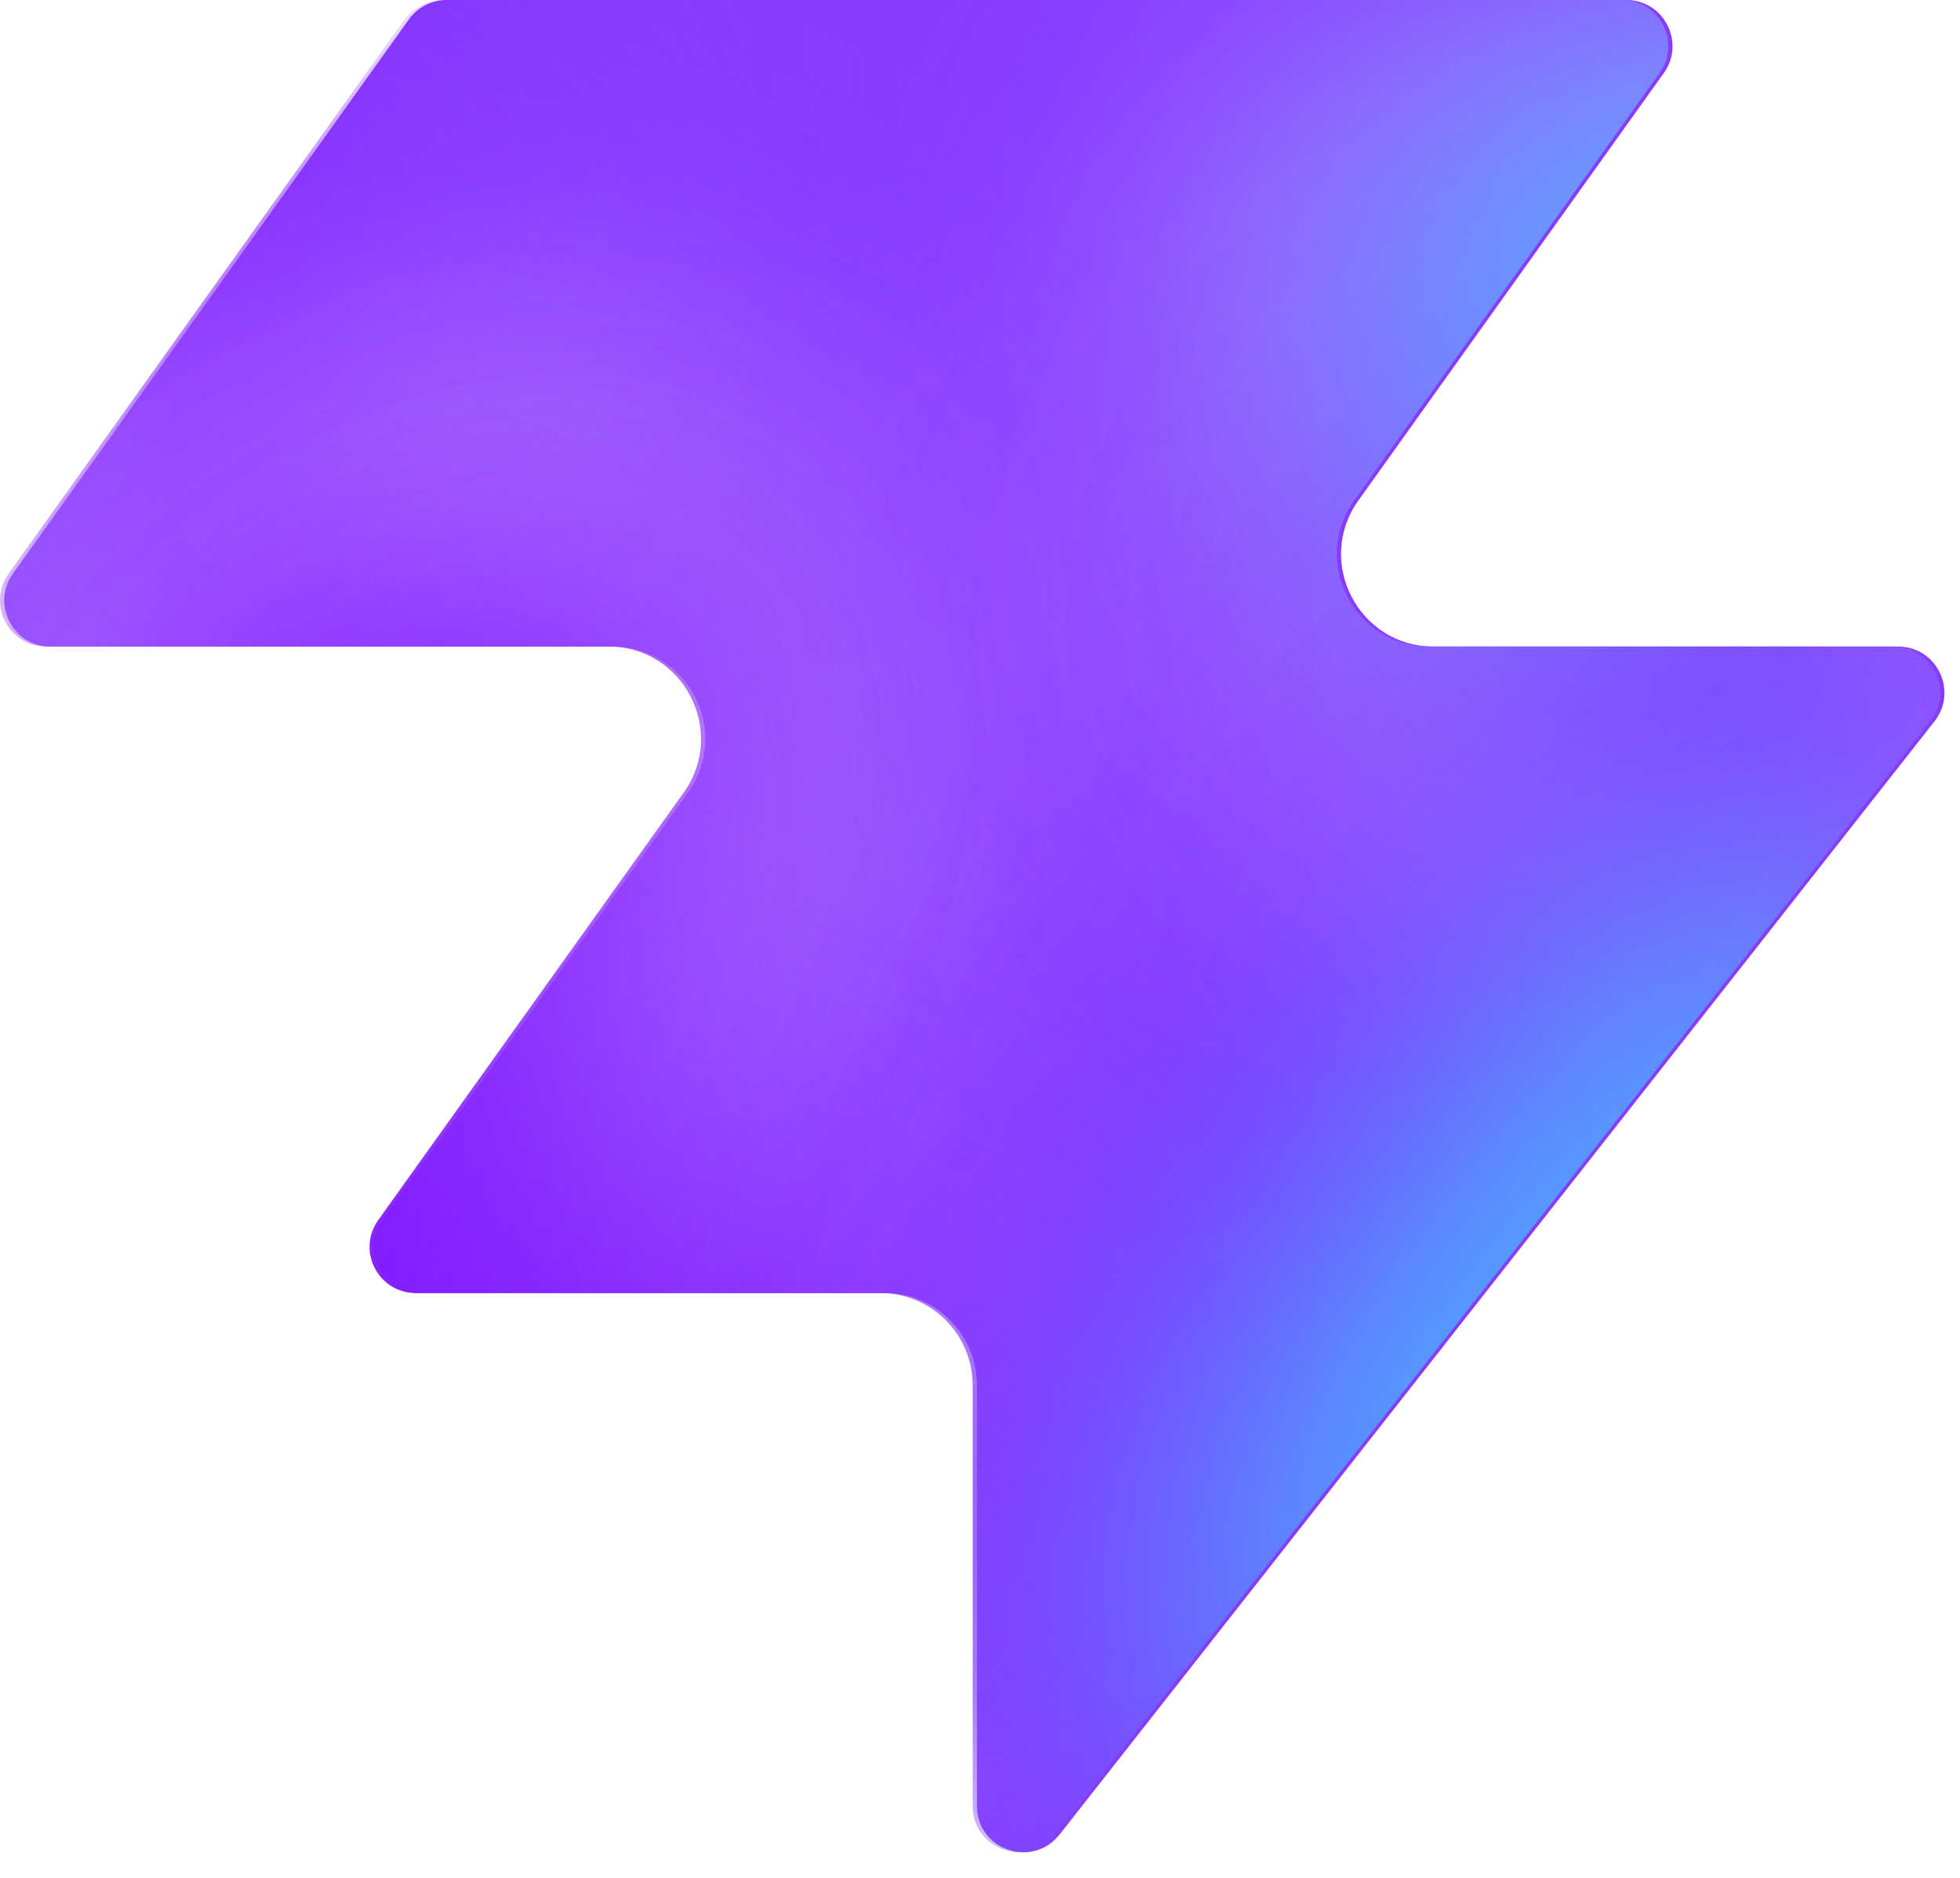
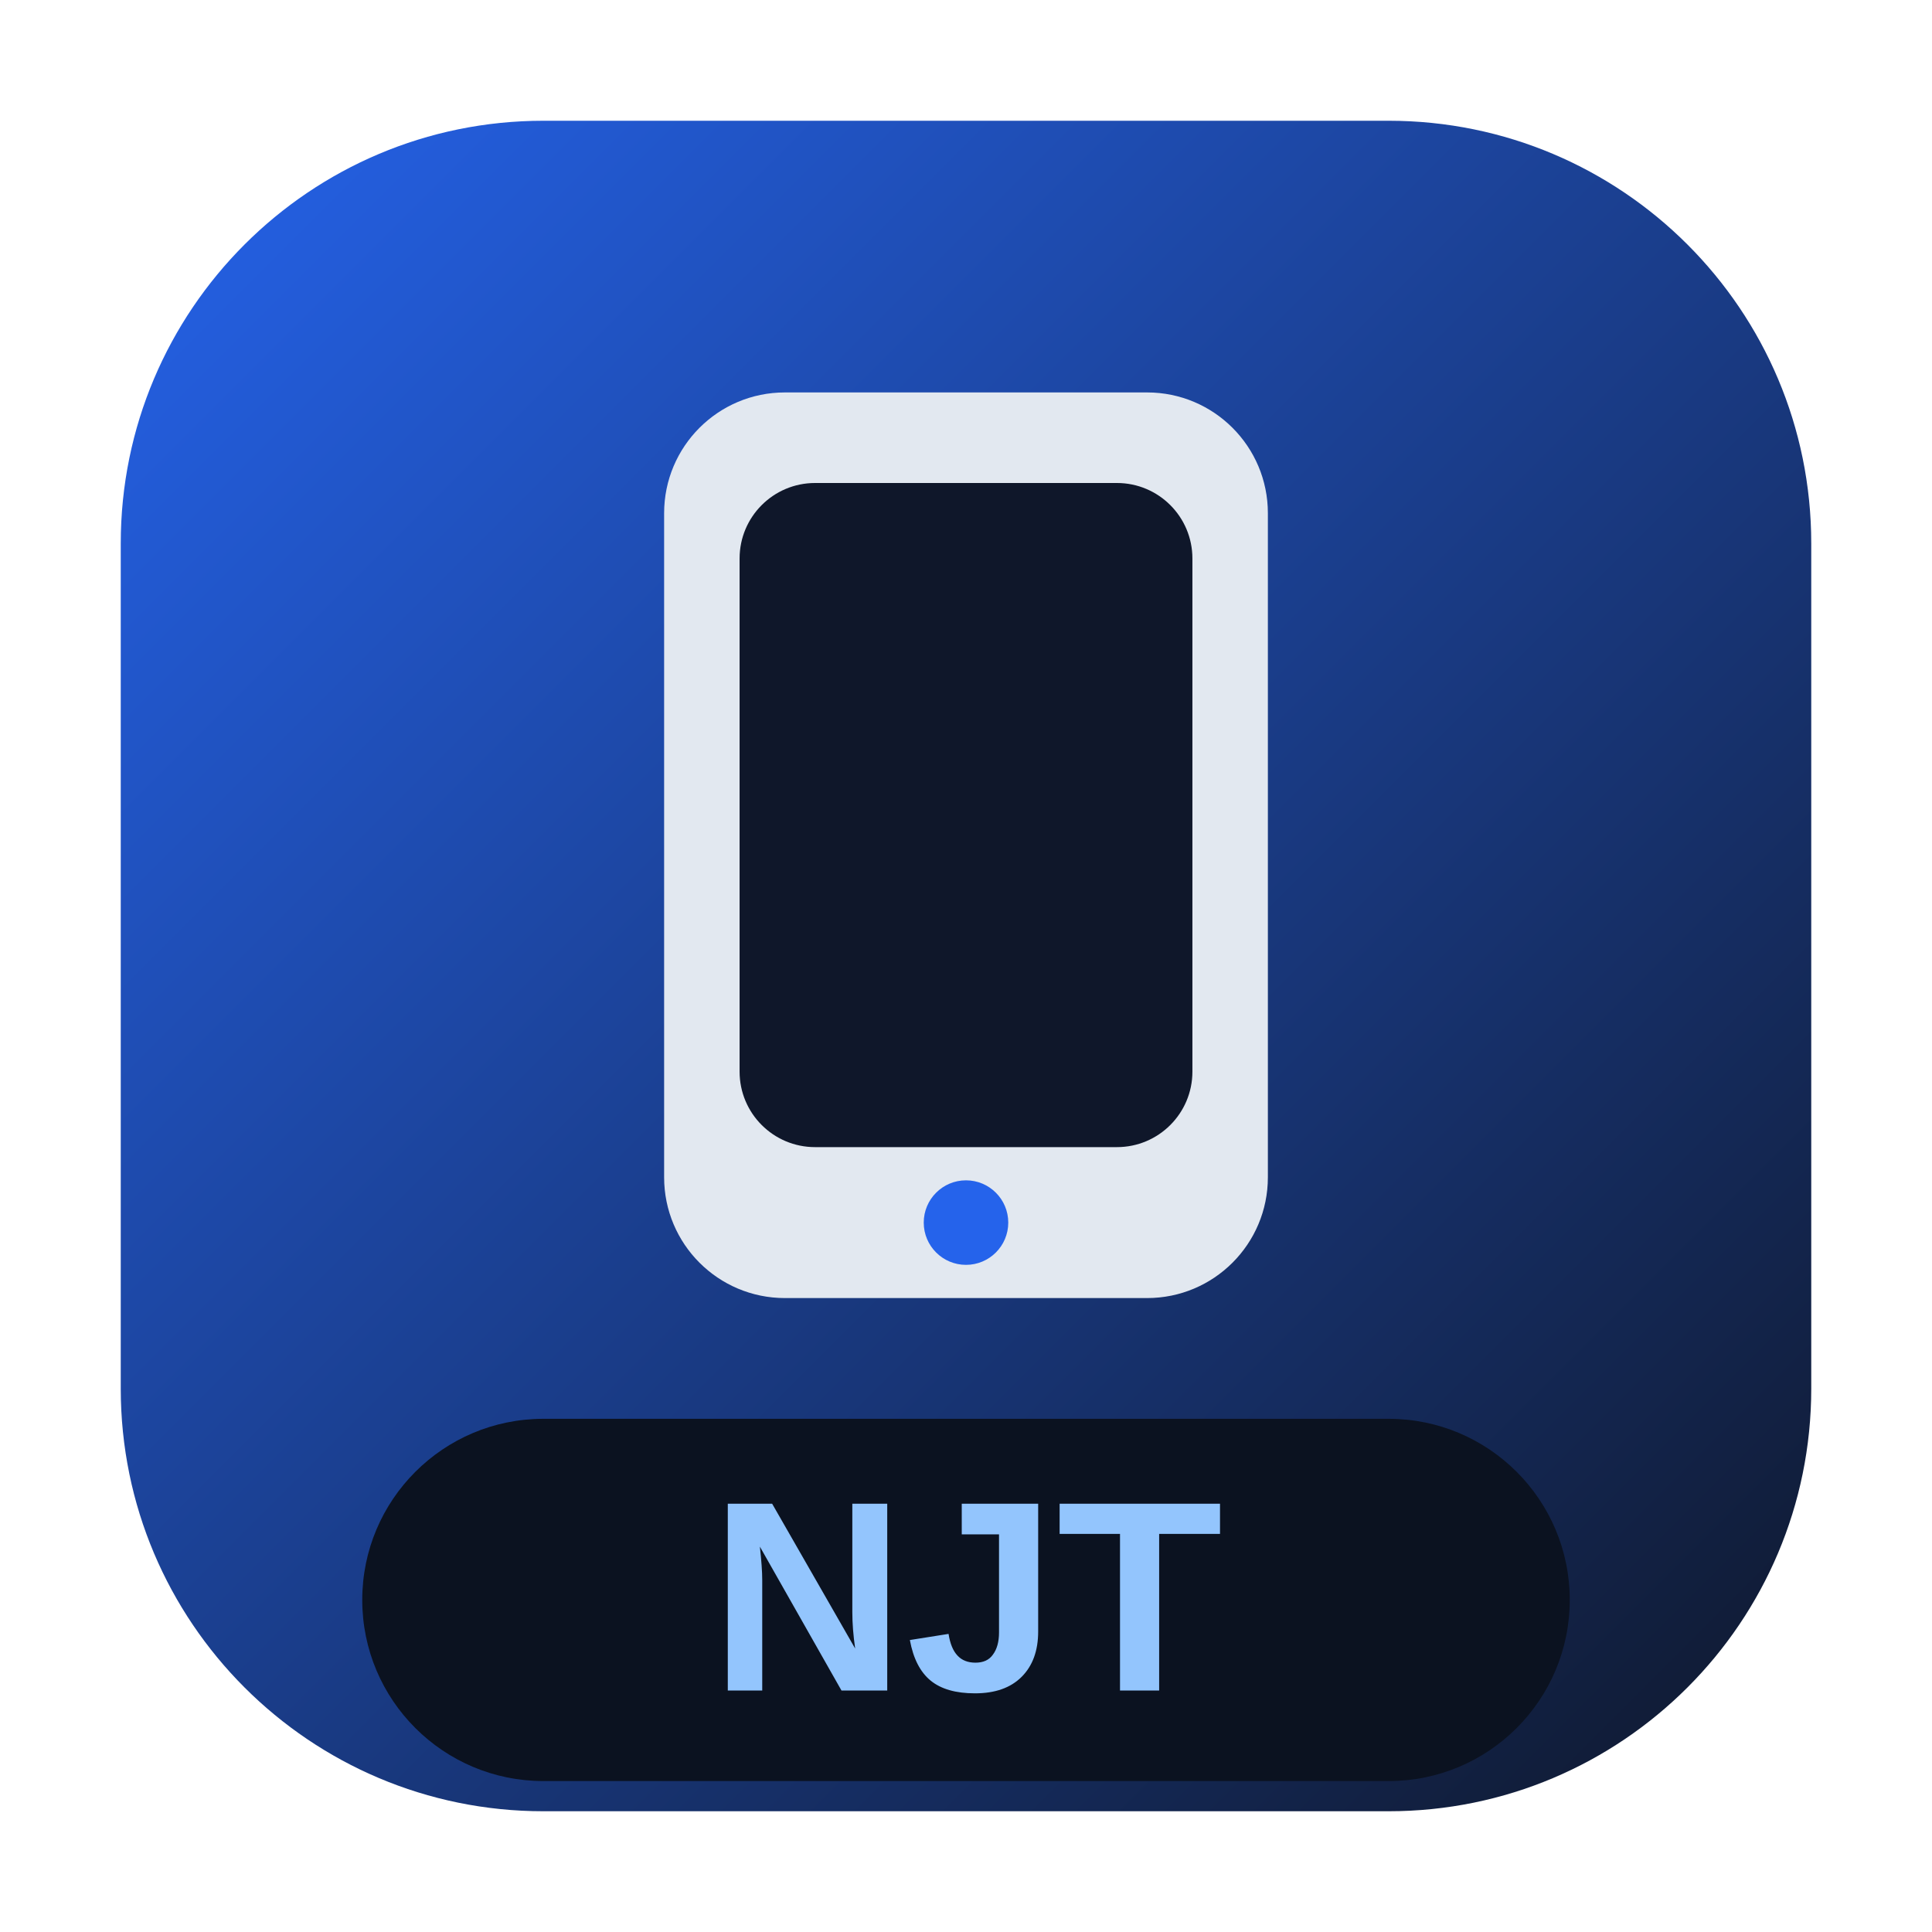
- <svg xmlns="http://www.w3.org/2000/svg" width="48" height="46" fill="none" viewBox="0 0 48 46">
-   <path fill="#863bff" d="M25.946 44.938c-.664.845-2.021.375-2.021-.698V33.937a2.26 2.26 0 0 0-2.262-2.262H10.287c-.92 0-1.456-1.04-.92-1.788l7.48-10.471c1.07-1.497 0-3.578-1.842-3.578H1.237c-.92 0-1.456-1.04-.92-1.788L10.013.474c.214-.297.556-.474.92-.474h28.894c.92 0 1.456 1.04.92 1.788l-7.48 10.471c-1.07 1.498 0 3.579 1.842 3.579h11.377c.943 0 1.473 1.088.89 1.83L25.947 44.94z" style="fill:#863bff;fill:color(display-p3 .525 .23 1);fill-opacity:1" />
-   <mask id="a" width="48" height="46" x="0" y="0" maskUnits="userSpaceOnUse" style="mask-type:alpha">
-     <path fill="#000" d="M25.842 44.938c-.664.844-2.021.375-2.021-.698V33.937a2.26 2.26 0 0 0-2.262-2.262H10.183c-.92 0-1.456-1.04-.92-1.788l7.48-10.471c1.07-1.498 0-3.579-1.842-3.579H1.133c-.92 0-1.456-1.04-.92-1.787L9.91.473c.214-.297.556-.474.92-.474h28.894c.92 0 1.456 1.04.92 1.788l-7.48 10.471c-1.07 1.498 0 3.578 1.842 3.578h11.377c.943 0 1.473 1.088.89 1.832L25.843 44.94z" style="fill:#000;fill-opacity:1" />
-   </mask>
-   <g mask="url(#a)">
-     <g filter="url(#b)">
-       <ellipse cx="5.508" cy="14.704" fill="#ede6ff" rx="5.508" ry="14.704" style="fill:#ede6ff;fill:color(display-p3 .927 .903 1);fill-opacity:1" transform="matrix(.00324 1 1 -.00324 -4.47 31.516)" />
-     </g>
-     <g filter="url(#c)">
-       <ellipse cx="10.399" cy="29.851" fill="#ede6ff" rx="10.399" ry="29.851" style="fill:#ede6ff;fill:color(display-p3 .927 .903 1);fill-opacity:1" transform="matrix(.00324 1 1 -.00324 -39.328 7.883)" />
-     </g>
-     <g filter="url(#d)">
-       <ellipse cx="5.508" cy="30.487" fill="#7e14ff" rx="5.508" ry="30.487" style="fill:#7e14ff;fill:color(display-p3 .492 .077 1);fill-opacity:1" transform="rotate(89.814 -25.913 -14.639)scale(1 -1)" />
-     </g>
-     <g filter="url(#e)">
-       <ellipse cx="5.508" cy="30.599" fill="#7e14ff" rx="5.508" ry="30.599" style="fill:#7e14ff;fill:color(display-p3 .492 .077 1);fill-opacity:1" transform="rotate(89.814 -32.644 -3.334)scale(1 -1)" />
-     </g>
-     <g filter="url(#f)">
-       <ellipse cx="5.508" cy="30.599" fill="#7e14ff" rx="5.508" ry="30.599" style="fill:#7e14ff;fill:color(display-p3 .492 .077 1);fill-opacity:1" transform="matrix(.00324 1 1 -.00324 -34.34 30.47)" />
-     </g>
-     <g filter="url(#g)">
-       <ellipse cx="14.072" cy="22.078" fill="#ede6ff" rx="14.072" ry="22.078" style="fill:#ede6ff;fill:color(display-p3 .927 .903 1);fill-opacity:1" transform="rotate(93.35 24.506 48.493)scale(-1 1)" />
-     </g>
-     <g filter="url(#h)">
-       <ellipse cx="3.47" cy="21.501" fill="#7e14ff" rx="3.47" ry="21.501" style="fill:#7e14ff;fill:color(display-p3 .492 .077 1);fill-opacity:1" transform="rotate(89.009 28.708 47.59)scale(-1 1)" />
-     </g>
-     <g filter="url(#i)">
-       <ellipse cx="3.47" cy="21.501" fill="#7e14ff" rx="3.47" ry="21.501" style="fill:#7e14ff;fill:color(display-p3 .492 .077 1);fill-opacity:1" transform="rotate(89.009 28.708 47.59)scale(-1 1)" />
-     </g>
-     <g filter="url(#j)">
-       <ellipse cx=".387" cy="8.972" fill="#7e14ff" rx="4.407" ry="29.108" style="fill:#7e14ff;fill:color(display-p3 .492 .077 1);fill-opacity:1" transform="rotate(39.51 .387 8.972)" />
-     </g>
-     <g filter="url(#k)">
-       <ellipse cx="47.523" cy="-6.092" fill="#7e14ff" rx="4.407" ry="29.108" style="fill:#7e14ff;fill:color(display-p3 .492 .077 1);fill-opacity:1" transform="rotate(37.892 47.523 -6.092)" />
-     </g>
-     <g filter="url(#l)">
-       <ellipse cx="41.412" cy="6.333" fill="#47bfff" rx="5.971" ry="9.665" style="fill:#47bfff;fill:color(display-p3 .28 .748 1);fill-opacity:1" transform="rotate(37.892 41.412 6.333)" />
-     </g>
-     <g filter="url(#m)">
-       <ellipse cx="-1.879" cy="38.332" fill="#7e14ff" rx="4.407" ry="29.108" style="fill:#7e14ff;fill:color(display-p3 .492 .077 1);fill-opacity:1" transform="rotate(37.892 -1.88 38.332)" />
-     </g>
-     <g filter="url(#n)">
-       <ellipse cx="-1.879" cy="38.332" fill="#7e14ff" rx="4.407" ry="29.108" style="fill:#7e14ff;fill:color(display-p3 .492 .077 1);fill-opacity:1" transform="rotate(37.892 -1.88 38.332)" />
-     </g>
-     <g filter="url(#o)">
-       <ellipse cx="35.651" cy="29.907" fill="#7e14ff" rx="4.407" ry="29.108" style="fill:#7e14ff;fill:color(display-p3 .492 .077 1);fill-opacity:1" transform="rotate(37.892 35.651 29.907)" />
-     </g>
-     <g filter="url(#p)">
-       <ellipse cx="38.418" cy="32.4" fill="#47bfff" rx="5.971" ry="15.297" style="fill:#47bfff;fill:color(display-p3 .28 .748 1);fill-opacity:1" transform="rotate(37.892 38.418 32.4)" />
-     </g>
-   </g>
+ <svg xmlns="http://www.w3.org/2000/svg" viewBox="0 0 64 64" role="img" aria-label="Nehra Ji Technical">
  <defs>
-     <filter id="b" width="60.045" height="41.654" x="-19.77" y="16.149" color-interpolation-filters="sRGB" filterUnits="userSpaceOnUse">
-       <feFlood flood-opacity="0" result="BackgroundImageFix" />
-       <feBlend in="SourceGraphic" in2="BackgroundImageFix" result="shape" />
-       <feGaussianBlur result="effect1_foregroundBlur_2002_17158" stdDeviation="7.659" />
-     </filter>
-     <filter id="c" width="90.34" height="51.437" x="-54.613" y="-7.533" color-interpolation-filters="sRGB" filterUnits="userSpaceOnUse">
-       <feFlood flood-opacity="0" result="BackgroundImageFix" />
-       <feBlend in="SourceGraphic" in2="BackgroundImageFix" result="shape" />
-       <feGaussianBlur result="effect1_foregroundBlur_2002_17158" stdDeviation="7.659" />
-     </filter>
-     <filter id="d" width="79.355" height="29.4" x="-49.64" y="2.03" color-interpolation-filters="sRGB" filterUnits="userSpaceOnUse">
-       <feFlood flood-opacity="0" result="BackgroundImageFix" />
-       <feBlend in="SourceGraphic" in2="BackgroundImageFix" result="shape" />
-       <feGaussianBlur result="effect1_foregroundBlur_2002_17158" stdDeviation="4.596" />
-     </filter>
-     <filter id="e" width="79.579" height="29.4" x="-45.045" y="20.029" color-interpolation-filters="sRGB" filterUnits="userSpaceOnUse">
-       <feFlood flood-opacity="0" result="BackgroundImageFix" />
-       <feBlend in="SourceGraphic" in2="BackgroundImageFix" result="shape" />
-       <feGaussianBlur result="effect1_foregroundBlur_2002_17158" stdDeviation="4.596" />
-     </filter>
-     <filter id="f" width="79.579" height="29.4" x="-43.513" y="21.178" color-interpolation-filters="sRGB" filterUnits="userSpaceOnUse">
-       <feFlood flood-opacity="0" result="BackgroundImageFix" />
-       <feBlend in="SourceGraphic" in2="BackgroundImageFix" result="shape" />
-       <feGaussianBlur result="effect1_foregroundBlur_2002_17158" stdDeviation="4.596" />
-     </filter>
-     <filter id="g" width="74.749" height="58.852" x="15.756" y="-17.901" color-interpolation-filters="sRGB" filterUnits="userSpaceOnUse">
-       <feFlood flood-opacity="0" result="BackgroundImageFix" />
-       <feBlend in="SourceGraphic" in2="BackgroundImageFix" result="shape" />
-       <feGaussianBlur result="effect1_foregroundBlur_2002_17158" stdDeviation="7.659" />
-     </filter>
-     <filter id="h" width="61.377" height="25.362" x="23.548" y="2.284" color-interpolation-filters="sRGB" filterUnits="userSpaceOnUse">
-       <feFlood flood-opacity="0" result="BackgroundImageFix" />
-       <feBlend in="SourceGraphic" in2="BackgroundImageFix" result="shape" />
-       <feGaussianBlur result="effect1_foregroundBlur_2002_17158" stdDeviation="4.596" />
-     </filter>
-     <filter id="i" width="61.377" height="25.362" x="23.548" y="2.284" color-interpolation-filters="sRGB" filterUnits="userSpaceOnUse">
-       <feFlood flood-opacity="0" result="BackgroundImageFix" />
-       <feBlend in="SourceGraphic" in2="BackgroundImageFix" result="shape" />
-       <feGaussianBlur result="effect1_foregroundBlur_2002_17158" stdDeviation="4.596" />
-     </filter>
-     <filter id="j" width="56.045" height="63.649" x="-27.636" y="-22.853" color-interpolation-filters="sRGB" filterUnits="userSpaceOnUse">
-       <feFlood flood-opacity="0" result="BackgroundImageFix" />
-       <feBlend in="SourceGraphic" in2="BackgroundImageFix" result="shape" />
-       <feGaussianBlur result="effect1_foregroundBlur_2002_17158" stdDeviation="4.596" />
-     </filter>
-     <filter id="k" width="54.814" height="64.646" x="20.116" y="-38.415" color-interpolation-filters="sRGB" filterUnits="userSpaceOnUse">
-       <feFlood flood-opacity="0" result="BackgroundImageFix" />
-       <feBlend in="SourceGraphic" in2="BackgroundImageFix" result="shape" />
-       <feGaussianBlur result="effect1_foregroundBlur_2002_17158" stdDeviation="4.596" />
-     </filter>
-     <filter id="l" width="33.541" height="35.313" x="24.641" y="-11.323" color-interpolation-filters="sRGB" filterUnits="userSpaceOnUse">
-       <feFlood flood-opacity="0" result="BackgroundImageFix" />
-       <feBlend in="SourceGraphic" in2="BackgroundImageFix" result="shape" />
-       <feGaussianBlur result="effect1_foregroundBlur_2002_17158" stdDeviation="4.596" />
-     </filter>
-     <filter id="m" width="54.814" height="64.646" x="-29.286" y="6.009" color-interpolation-filters="sRGB" filterUnits="userSpaceOnUse">
-       <feFlood flood-opacity="0" result="BackgroundImageFix" />
-       <feBlend in="SourceGraphic" in2="BackgroundImageFix" result="shape" />
-       <feGaussianBlur result="effect1_foregroundBlur_2002_17158" stdDeviation="4.596" />
-     </filter>
-     <filter id="n" width="54.814" height="64.646" x="-29.286" y="6.009" color-interpolation-filters="sRGB" filterUnits="userSpaceOnUse">
-       <feFlood flood-opacity="0" result="BackgroundImageFix" />
-       <feBlend in="SourceGraphic" in2="BackgroundImageFix" result="shape" />
-       <feGaussianBlur result="effect1_foregroundBlur_2002_17158" stdDeviation="4.596" />
-     </filter>
-     <filter id="o" width="54.814" height="64.646" x="8.244" y="-2.416" color-interpolation-filters="sRGB" filterUnits="userSpaceOnUse">
-       <feFlood flood-opacity="0" result="BackgroundImageFix" />
-       <feBlend in="SourceGraphic" in2="BackgroundImageFix" result="shape" />
-       <feGaussianBlur result="effect1_foregroundBlur_2002_17158" stdDeviation="4.596" />
-     </filter>
-     <filter id="p" width="39.409" height="43.623" x="18.713" y="10.588" color-interpolation-filters="sRGB" filterUnits="userSpaceOnUse">
-       <feFlood flood-opacity="0" result="BackgroundImageFix" />
-       <feBlend in="SourceGraphic" in2="BackgroundImageFix" result="shape" />
-       <feGaussianBlur result="effect1_foregroundBlur_2002_17158" stdDeviation="4.596" />
-     </filter>
+     <linearGradient id="g" x1="0" y1="0" x2="1" y2="1">
+       <stop offset="0" stop-color="#2563eb" />
+       <stop offset="1" stop-color="#0f172a" />
+     </linearGradient>
  </defs>
+   <rect x="4" y="4" width="56" height="56" rx="14" fill="url(#g)" />
+   <rect x="22" y="13" width="20" height="30" rx="4" fill="#e2e8f0" />
+   <rect x="24.5" y="16" width="15" height="22" rx="2.5" fill="#0f172a" />
+   <circle cx="32" cy="40.5" r="1.4" fill="#2563eb" />
+   <rect x="12" y="47" width="40" height="12" rx="6" fill="#0b1220" />
+   <text x="32" y="56" text-anchor="middle" font-size="9" font-family="Arial, sans-serif" font-weight="700" fill="#93c5fd">NJT</text>
</svg>
